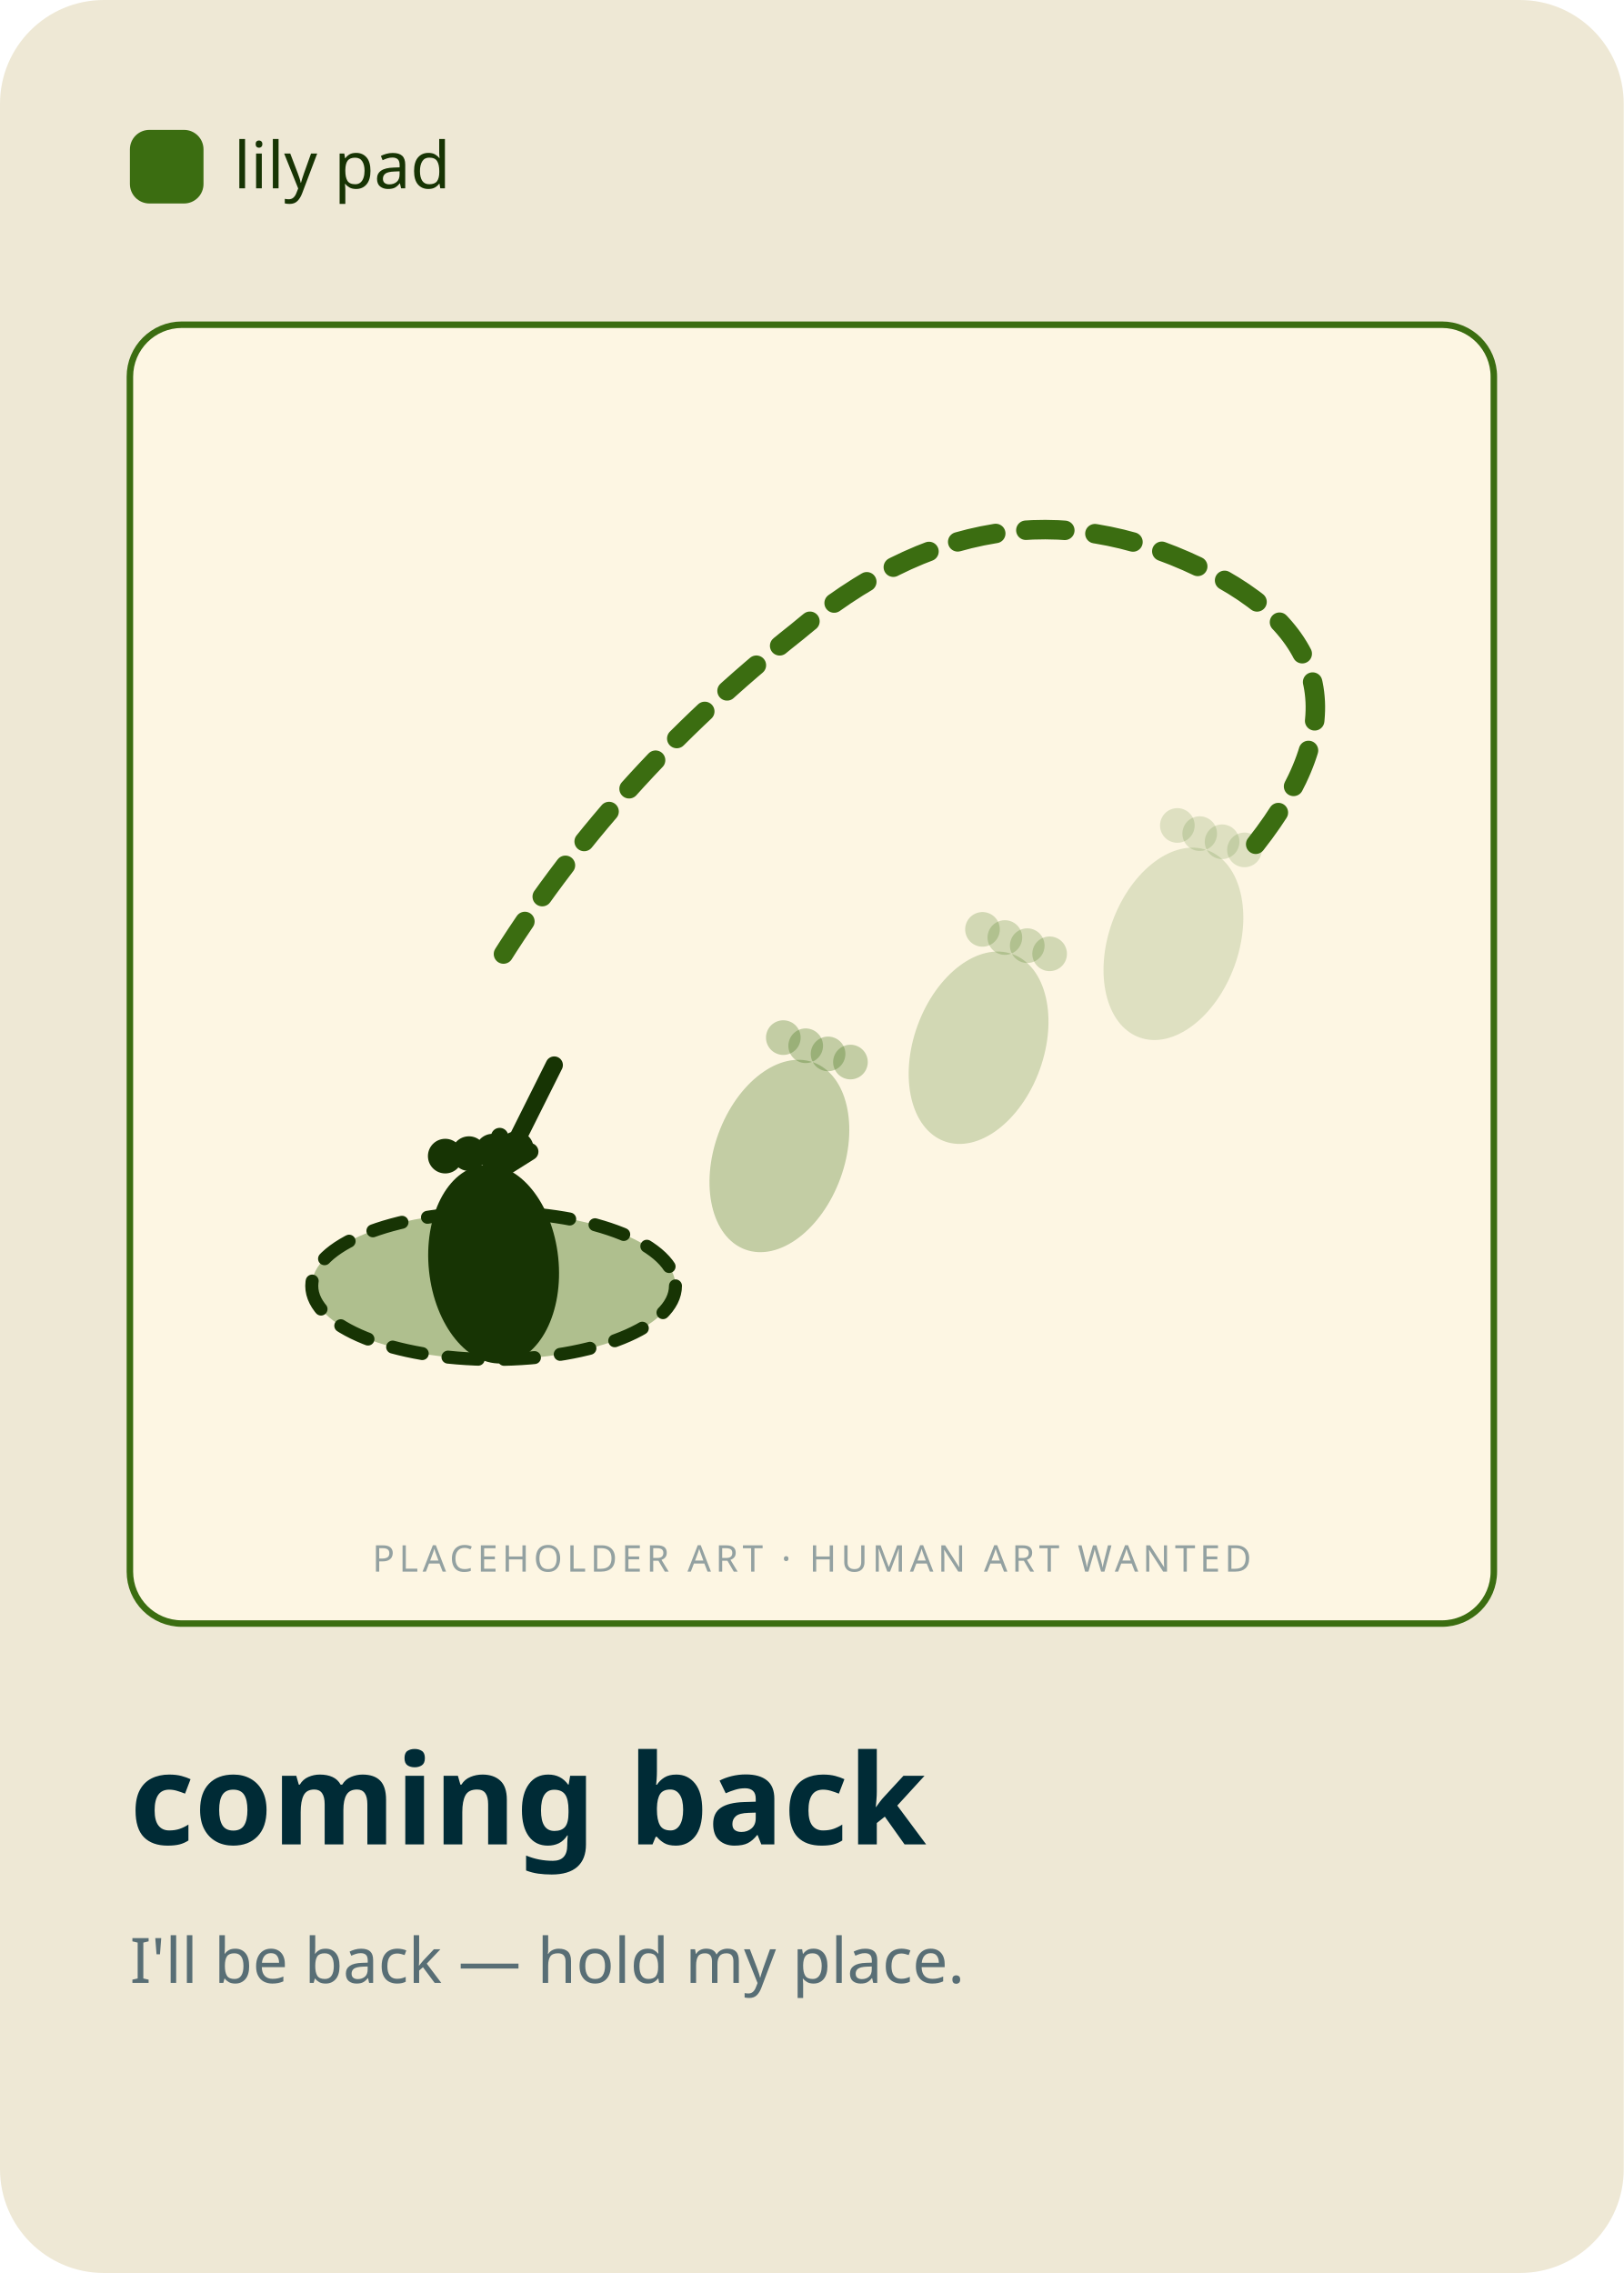
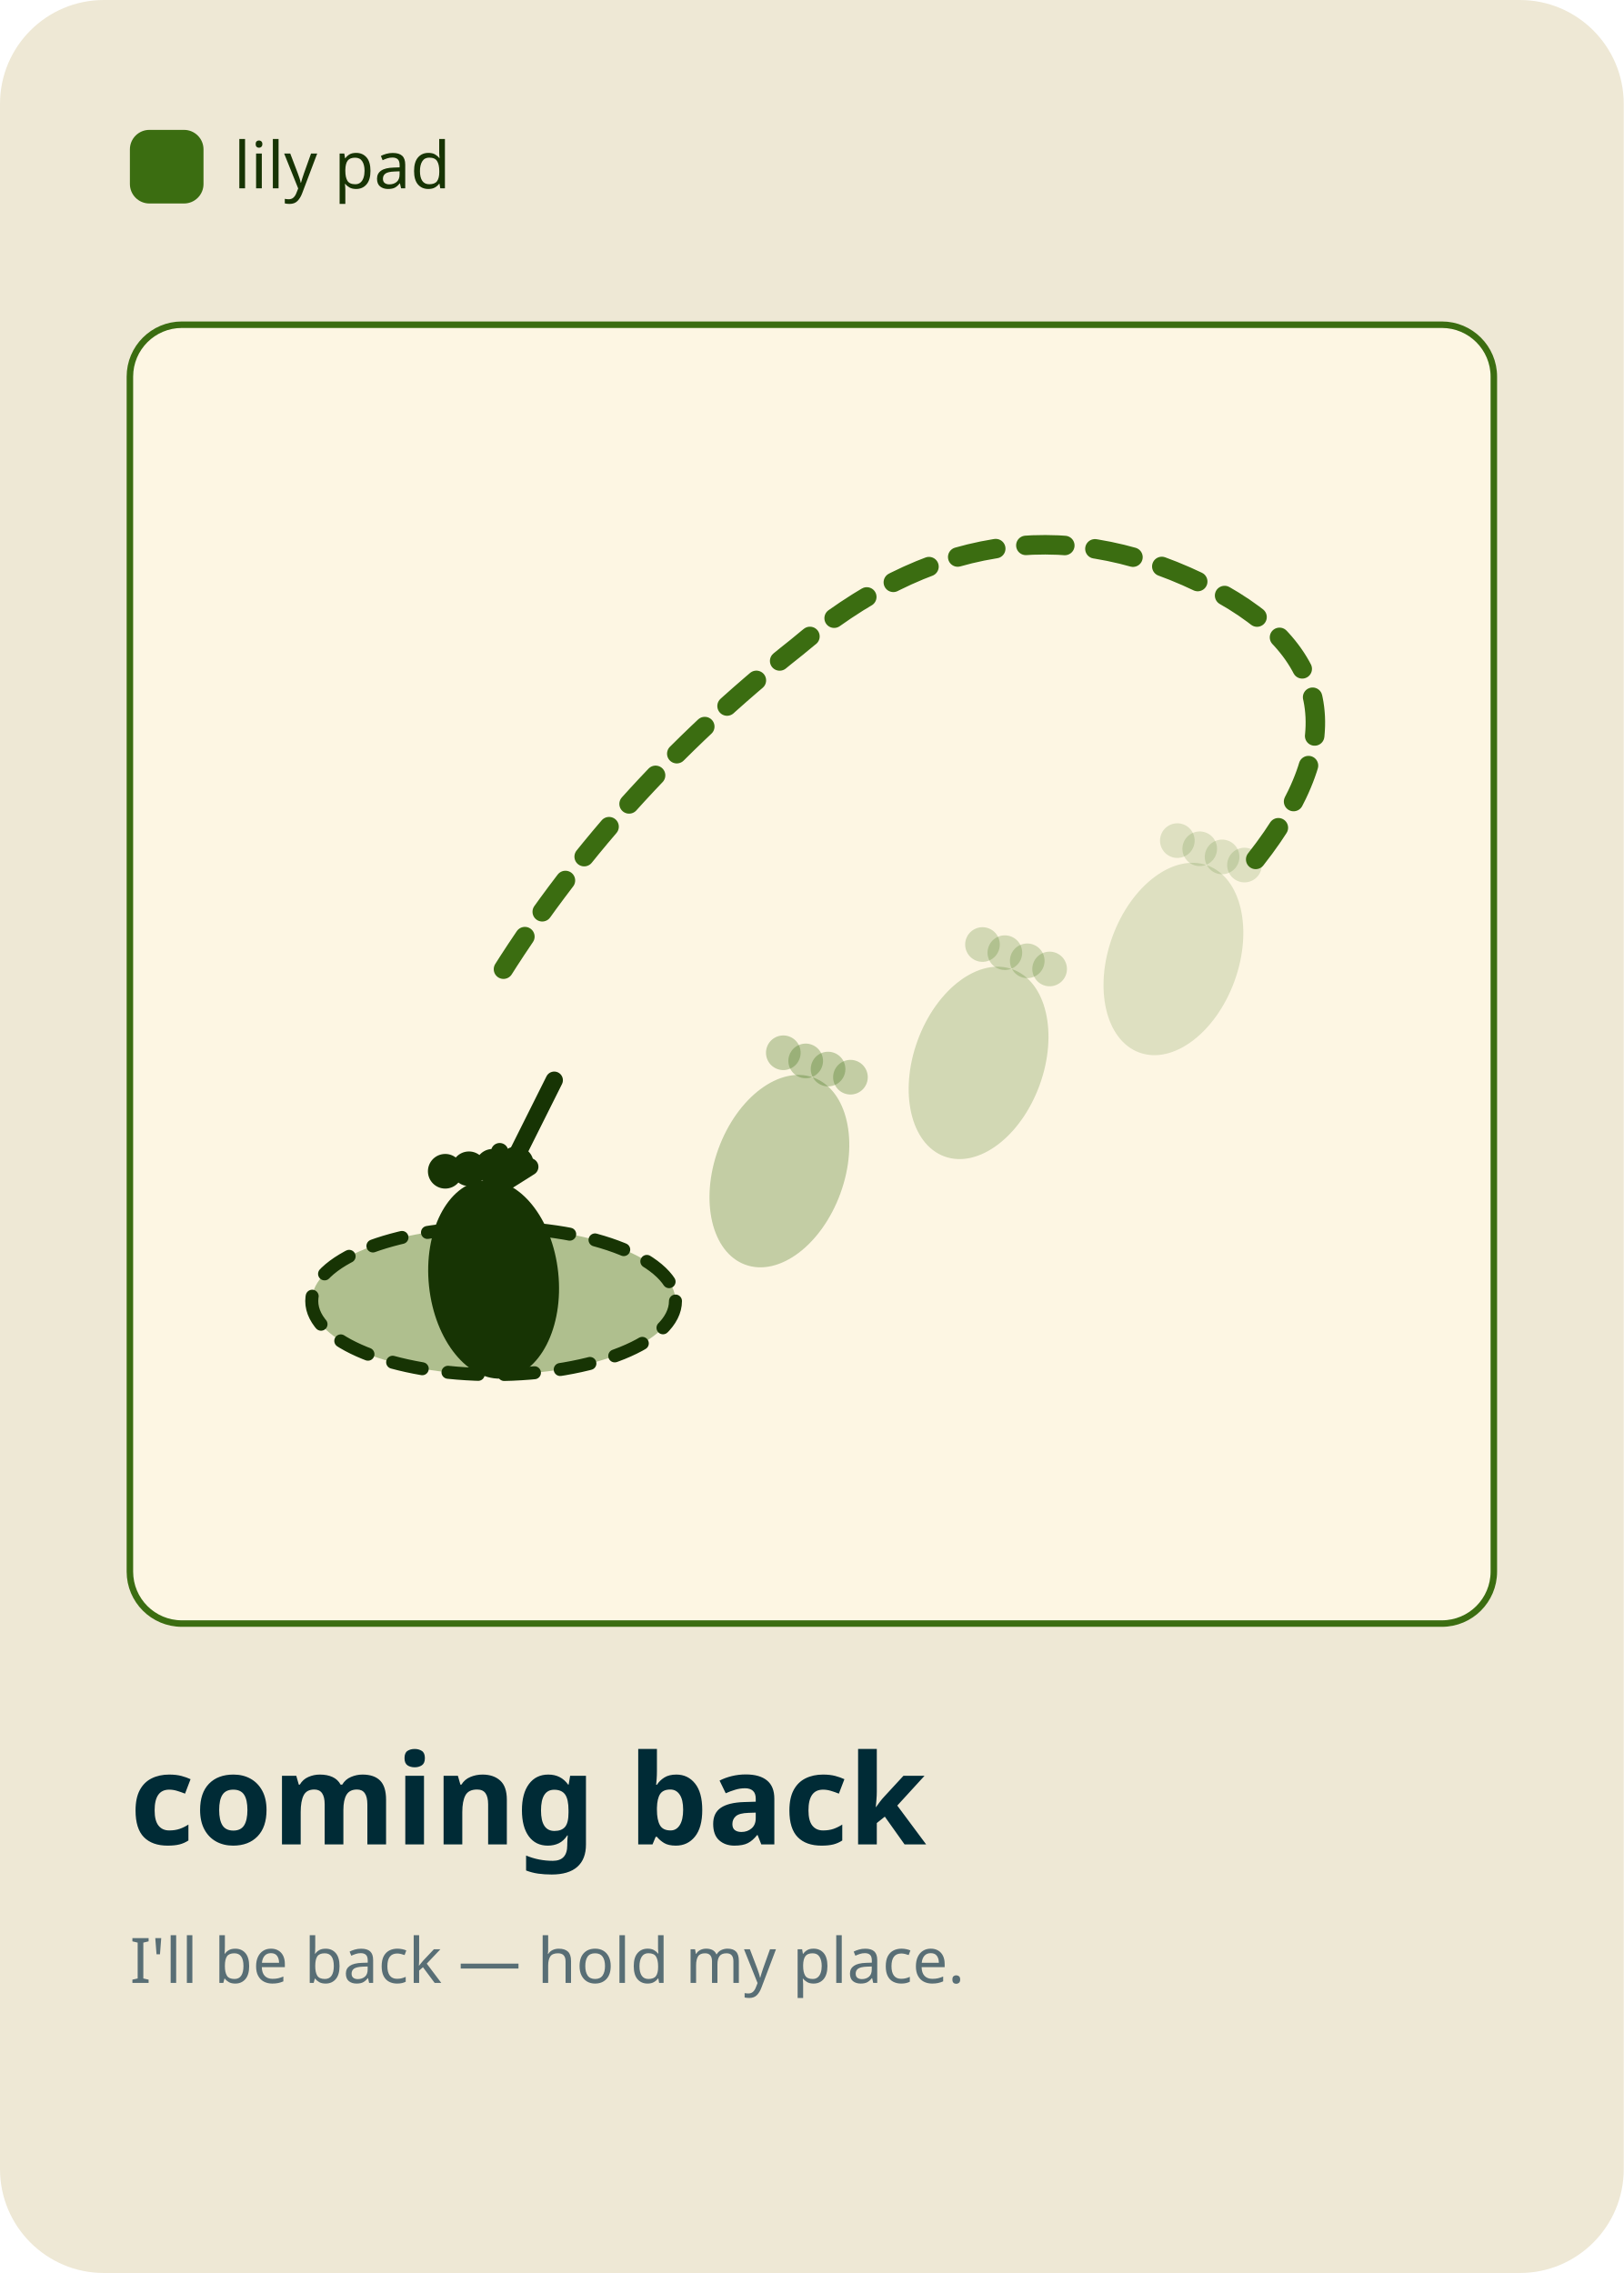
<svg xmlns="http://www.w3.org/2000/svg" viewBox="0 0 750 1050" width="750" height="1050">
  <defs>
    <clipPath id="art-window">
      <rect x="60" y="150" width="630" height="600" rx="24" />
    </clipPath>
  </defs>
  <rect x="0" y="0" width="750" height="1050" rx="48" fill="#eee8d5" />
  <rect x="60" y="60" width="34" height="34" rx="9" fill="#3B6D11" />
  <text x="108" y="87" font-family="'Atkinson Hyperlegible','Atkinson Hyperlegible Next',sans-serif" font-size="30" font-weight="500" fill="#173404">lily pad</text>
  <rect id="art" x="60" y="150" width="630" height="600" rx="24" fill="#fdf6e3" />
  <g id="art-illustration" clip-path="url(#art-window)">
-     <g transform="translate(60 178)">
+     <g transform="translate(60 185)">
      <g stroke-linecap="round" stroke-linejoin="round">
        <g transform="translate(300 356) rotate(20)">
          <ellipse cx="0.0" cy="0.0" rx="30.0" ry="46.0" fill="#3B6D11" fill-opacity="0.3" />
          <circle cx="-17.0" cy="-52.0" r="8.0" fill="#3B6D11" fill-opacity="0.3" />
          <circle cx="-6.0" cy="-52.0" r="8.0" fill="#3B6D11" fill-opacity="0.3" />
          <circle cx="5.0" cy="-52.0" r="8.0" fill="#3B6D11" fill-opacity="0.3" />
          <circle cx="16.0" cy="-52.0" r="8.0" fill="#3B6D11" fill-opacity="0.3" />
        </g>
        <g transform="translate(392 306) rotate(20)">
          <ellipse cx="0.0" cy="0.0" rx="30.0" ry="46.0" fill="#3B6D11" fill-opacity="0.22" />
          <circle cx="-17.0" cy="-52.0" r="8.0" fill="#3B6D11" fill-opacity="0.22" />
          <circle cx="-6.0" cy="-52.0" r="8.0" fill="#3B6D11" fill-opacity="0.22" />
          <circle cx="5.0" cy="-52.0" r="8.0" fill="#3B6D11" fill-opacity="0.22" />
          <circle cx="16.0" cy="-52.0" r="8.0" fill="#3B6D11" fill-opacity="0.22" />
        </g>
        <g transform="translate(482 258) rotate(20)">
          <ellipse cx="0.0" cy="0.0" rx="30.0" ry="46.0" fill="#3B6D11" fill-opacity="0.16" />
          <circle cx="-17.0" cy="-52.0" r="8.0" fill="#3B6D11" fill-opacity="0.16" />
          <circle cx="-6.0" cy="-52.0" r="8.0" fill="#3B6D11" fill-opacity="0.16" />
          <circle cx="5.0" cy="-52.0" r="8.0" fill="#3B6D11" fill-opacity="0.16" />
          <circle cx="16.0" cy="-52.0" r="8.0" fill="#3B6D11" fill-opacity="0.16" />
        </g>
        <path d="M520 212 q66 -84 -26 -128 q-96 -46 -186 30 q-86 68 -140 156" stroke-dasharray="18 14" fill="none" stroke="#3B6D11" stroke-width="9" />
        <line x1="196.0" y1="314.0" x2="172.0" y2="362.0" fill="none" stroke="#173404" stroke-width="8" />
        <polyline points="170.8,347.0 172.0,362.0 184.7,354.0" fill="none" stroke="#173404" stroke-width="8" />
        <ellipse cx="168.0" cy="416.0" rx="84.0" ry="34.0" fill="#3B6D11" fill-opacity="0.4" />
        <ellipse cx="168.0" cy="416.0" rx="84.0" ry="34.0" stroke-dasharray="14 12" fill="none" stroke="#173404" stroke-width="6" />
        <g transform="translate(168 406) rotate(-6)">
          <ellipse cx="0.0" cy="0.0" rx="30.0" ry="46.0" fill="#173404" fill-opacity="1.0" />
          <circle cx="-17.0" cy="-52.0" r="8.0" fill="#173404" fill-opacity="1.0" />
          <circle cx="-6.0" cy="-52.0" r="8.0" fill="#173404" fill-opacity="1.0" />
          <circle cx="5.0" cy="-52.0" r="8.0" fill="#173404" fill-opacity="1.0" />
          <circle cx="16.0" cy="-52.0" r="8.0" fill="#173404" fill-opacity="1.0" />
        </g>
      </g>
    </g>
  </g>
  <rect x="60" y="150" width="630" height="600" rx="24" fill="none" stroke="#3B6D11" stroke-width="3" />
-   <text x="375" y="726" text-anchor="middle" font-family="'Atkinson Hyperlegible','Atkinson Hyperlegible Next',sans-serif" font-size="17" fill="#93a1a1" letter-spacing="2">PLACEHOLDER ART · HUMAN ART WANTED</text>
  <text x="60" y="852" font-family="'Atkinson Hyperlegible','Atkinson Hyperlegible Next',sans-serif" font-size="58" font-weight="700" fill="#002b36">coming back</text>
  <text x="60" y="916" font-family="'Atkinson Hyperlegible','Atkinson Hyperlegible Next',sans-serif" font-size="29" fill="#586e75">I'll be back — hold my place.</text>
</svg>
